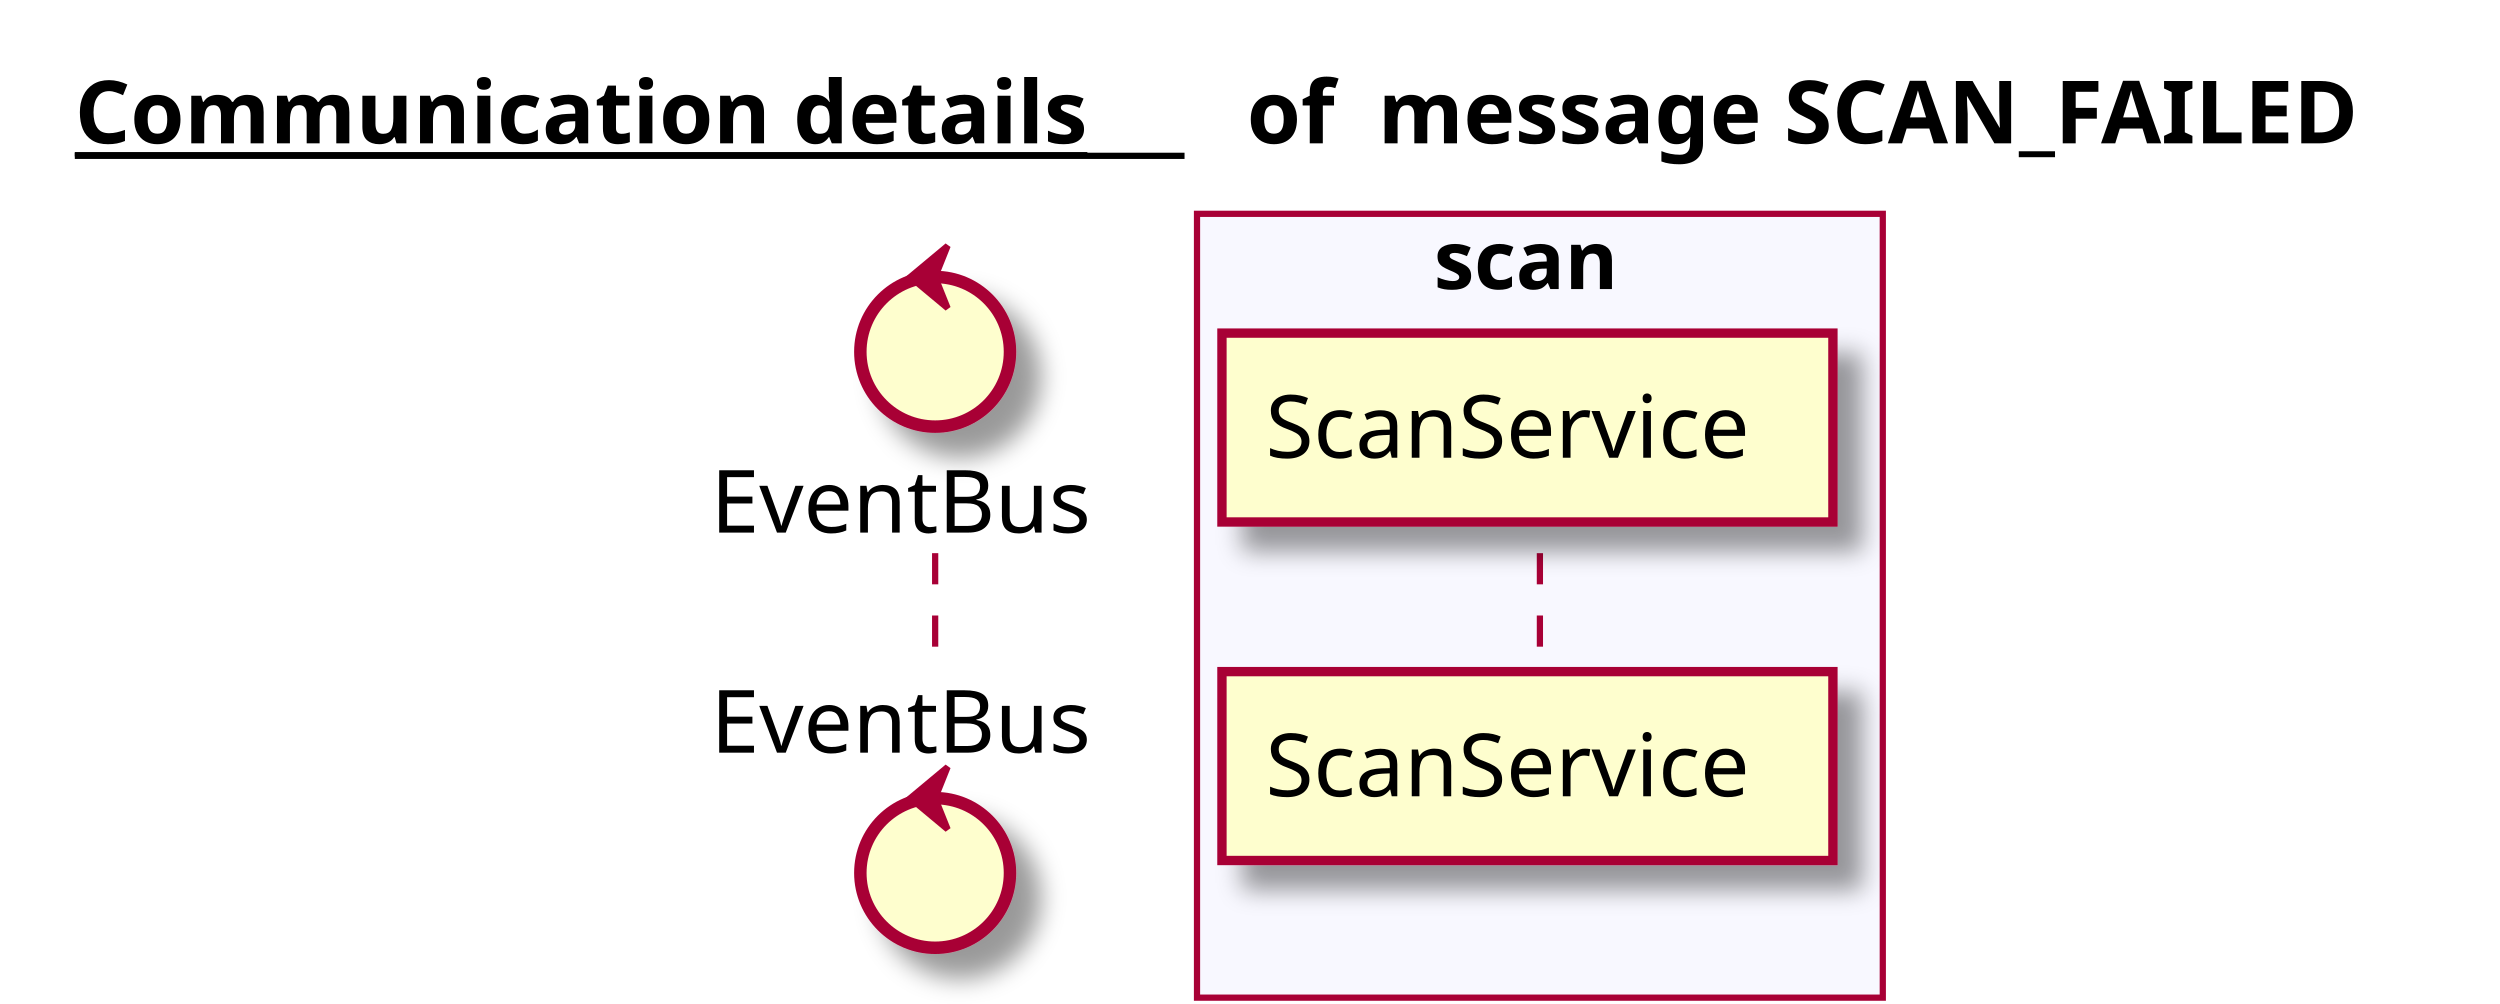
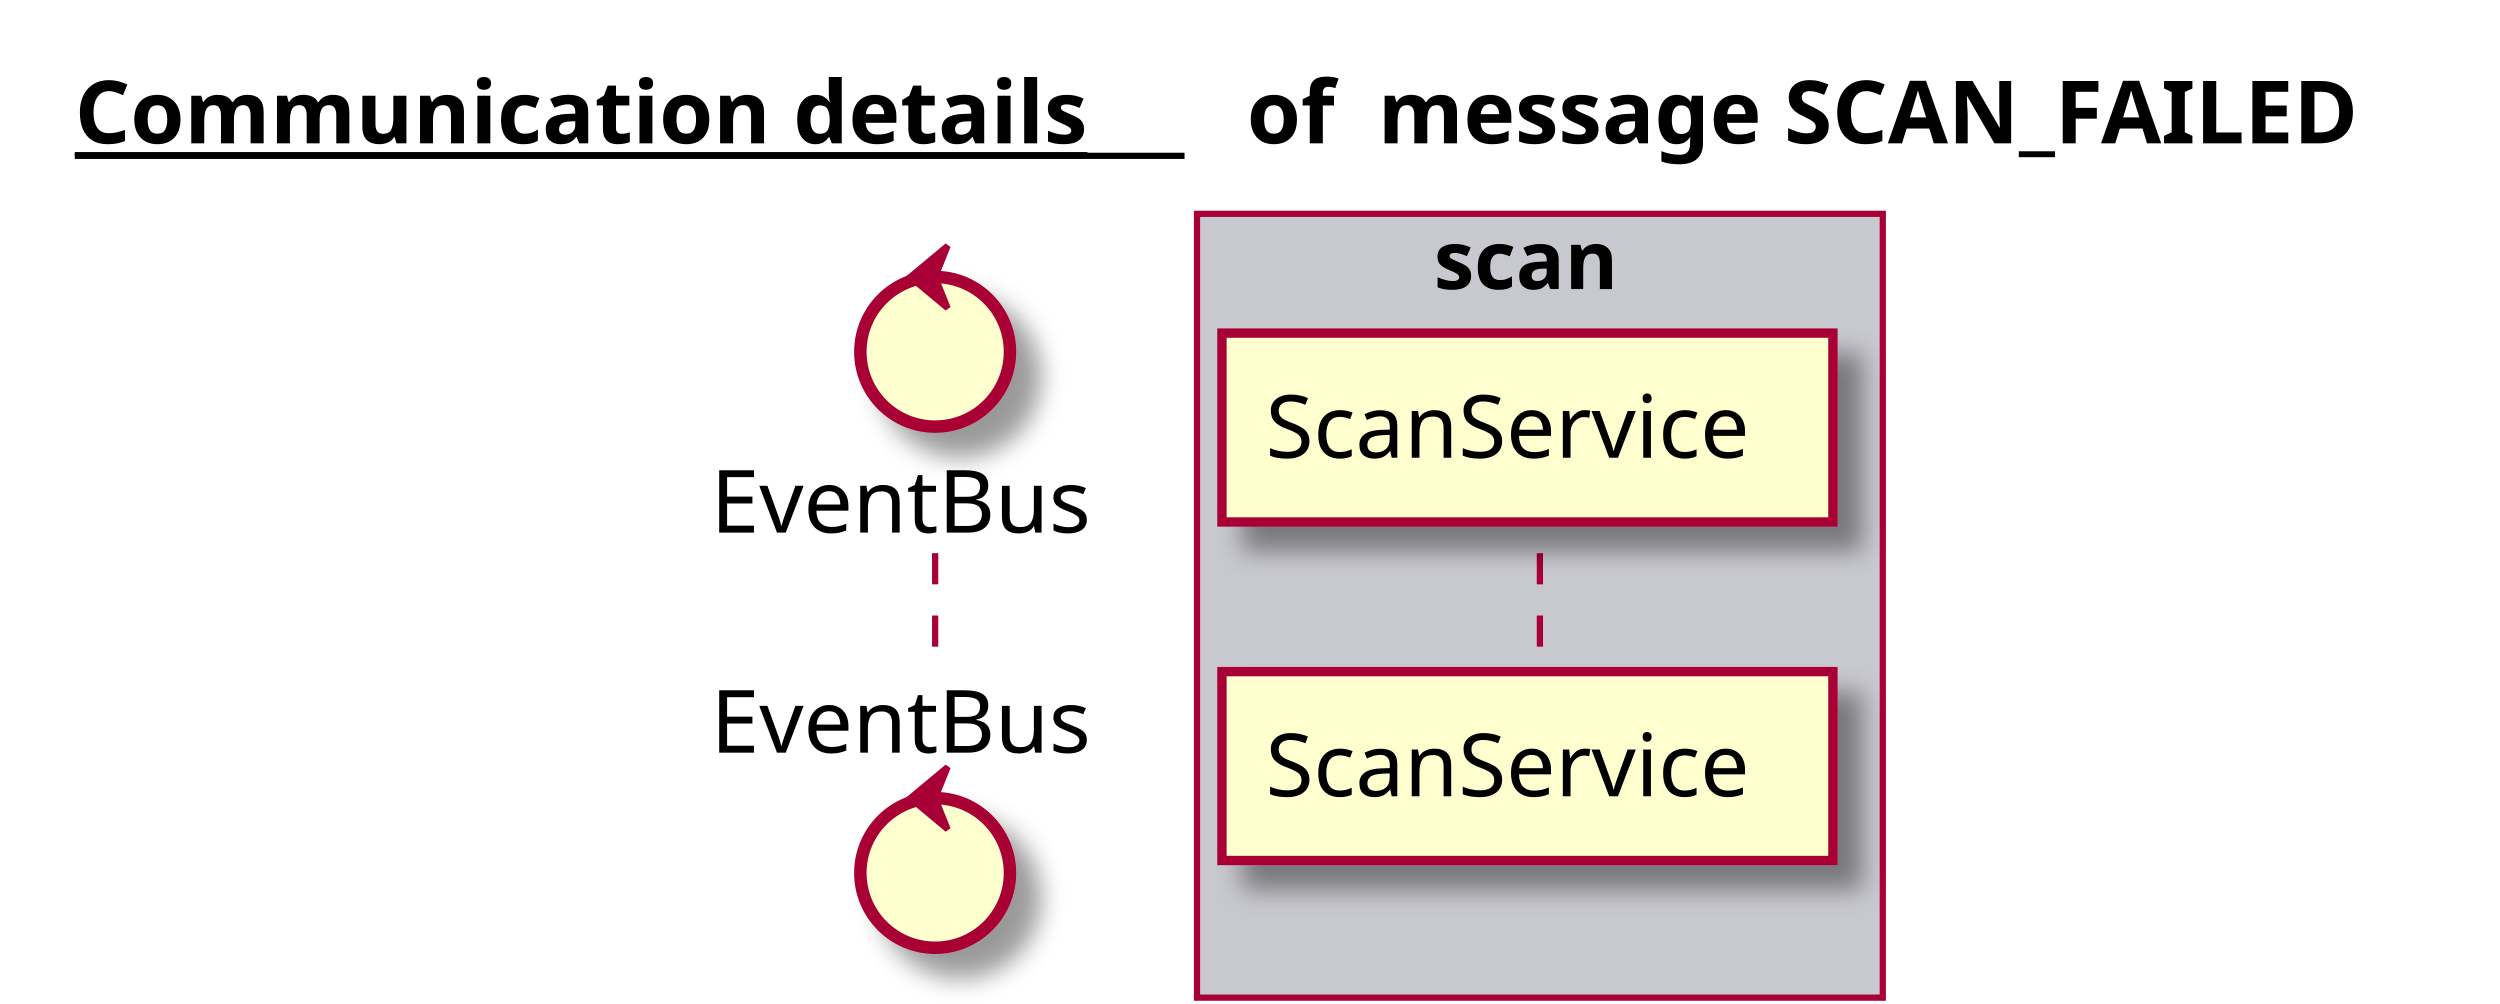
<svg xmlns="http://www.w3.org/2000/svg" contentScriptType="application/ecmascript" contentStyleType="text/css" height="161px" preserveAspectRatio="none" style="width:401px;height:161px;" version="1.1" viewBox="0 0 401 161" width="401px" zoomAndPan="magnify">
  <defs>
-     <filter height="300%" id="fpgigmb" width="300%" x="-1" y="-1">
+     <filter height="300%" id="fajmsw2" width="300%" x="-1" y="-1">
      <feGaussianBlur result="blurOut" stdDeviation="2.0" />
      <feColorMatrix in="blurOut" result="blurOut2" type="matrix" values="0 0 0 0 0 0 0 0 0 0 0 0 0 0 0 0 0 0 .4 0" />
      <feOffset dx="4.0" dy="4.0" in="blurOut2" result="blurOut3" />
      <feBlend in="SourceGraphic" in2="blurOut3" mode="normal" />
    </filter>
  </defs>
  <g>
    <text fill="#000000" font-family="sans-serif" font-size="14" font-weight="bold" lengthAdjust="spacingAndGlyphs" text-decoration="underline" textLength="178" x="12" y="22.995">Communication details</text>
    <line style="stroke: #000000; stroke-width: 1.0;" x1="12" x2="190" y1="24.995" y2="24.995" />
    <text fill="#000000" font-family="sans-serif" font-size="14" font-weight="bold" lengthAdjust="spacingAndGlyphs" textLength="16" x="200" y="22.995">of</text>
    <text fill="#000000" font-family="sans-serif" font-size="14" font-weight="bold" lengthAdjust="spacingAndGlyphs" textLength="179" x="221" y="22.995">message SCAN_FAILED</text>
-     <rect fill="#F8F8FF" height="125.727" style="stroke: #A80036; stroke-width: 1.0;" width="110" x="192" y="34.297" />
+     <rect fill="#C8C8CF" height="125.727" style="stroke: #A80036; stroke-width: 1.0;" width="110" x="192" y="34.297" />
    <text fill="#000000" font-family="sans-serif" font-size="13" font-weight="bold" lengthAdjust="spacingAndGlyphs" textLength="34" x="230" y="46.364">scan</text>
    <line style="stroke: #A80036; stroke-width: 1.0; stroke-dasharray: 5.0,5.0;" x1="150" x2="150" y1="88.727" y2="108.727" />
    <line style="stroke: #A80036; stroke-width: 1.0; stroke-dasharray: 5.0,5.0;" x1="247" x2="247" y1="88.727" y2="108.727" />
    <text fill="#000000" font-family="sans-serif" font-size="14" lengthAdjust="spacingAndGlyphs" textLength="66" x="114" y="85.425">EventBus</text>
-     <ellipse cx="150" cy="56.43" fill="#FEFECE" filter="url(#fpgigmb)" rx="12" ry="12" style="stroke: #A80036; stroke-width: 2.0;" />
+     <ellipse cx="150" cy="56.43" fill="#FEFECE" filter="url(#fajmsw2)" rx="12" ry="12" style="stroke: #A80036; stroke-width: 2.0;" />
    <polygon fill="#A80036" points="146,44.43,152,39.43,150,44.43,152,49.43,146,44.43" style="stroke: #A80036; stroke-width: 1.0;" />
    <text fill="#000000" font-family="sans-serif" font-size="14" lengthAdjust="spacingAndGlyphs" textLength="66" x="114" y="120.722">EventBus</text>
-     <ellipse cx="150" cy="140.023" fill="#FEFECE" filter="url(#fpgigmb)" rx="12" ry="12" style="stroke: #A80036; stroke-width: 2.0;" />
+     <ellipse cx="150" cy="140.023" fill="#FEFECE" filter="url(#fajmsw2)" rx="12" ry="12" style="stroke: #A80036; stroke-width: 2.0;" />
    <polygon fill="#A80036" points="146,128.023,152,123.023,150,128.023,152,133.023,146,128.023" style="stroke: #A80036; stroke-width: 1.0;" />
-     <rect fill="#FEFECE" filter="url(#fpgigmb)" height="30.297" style="stroke: #A80036; stroke-width: 1.5;" width="98" x="196" y="53.43" />
+     <rect fill="#FEFECE" filter="url(#fajmsw2)" height="30.297" style="stroke: #A80036; stroke-width: 1.5;" width="98" x="196" y="53.43" />
    <text fill="#000000" font-family="sans-serif" font-size="14" lengthAdjust="spacingAndGlyphs" textLength="84" x="203" y="73.425">ScanService</text>
-     <rect fill="#FEFECE" filter="url(#fpgigmb)" height="30.297" style="stroke: #A80036; stroke-width: 1.5;" width="98" x="196" y="107.727" />
+     <rect fill="#FEFECE" filter="url(#fajmsw2)" height="30.297" style="stroke: #A80036; stroke-width: 1.5;" width="98" x="196" y="107.727" />
    <text fill="#000000" font-family="sans-serif" font-size="14" lengthAdjust="spacingAndGlyphs" textLength="84" x="203" y="127.722">ScanService</text>
  </g>
</svg>
